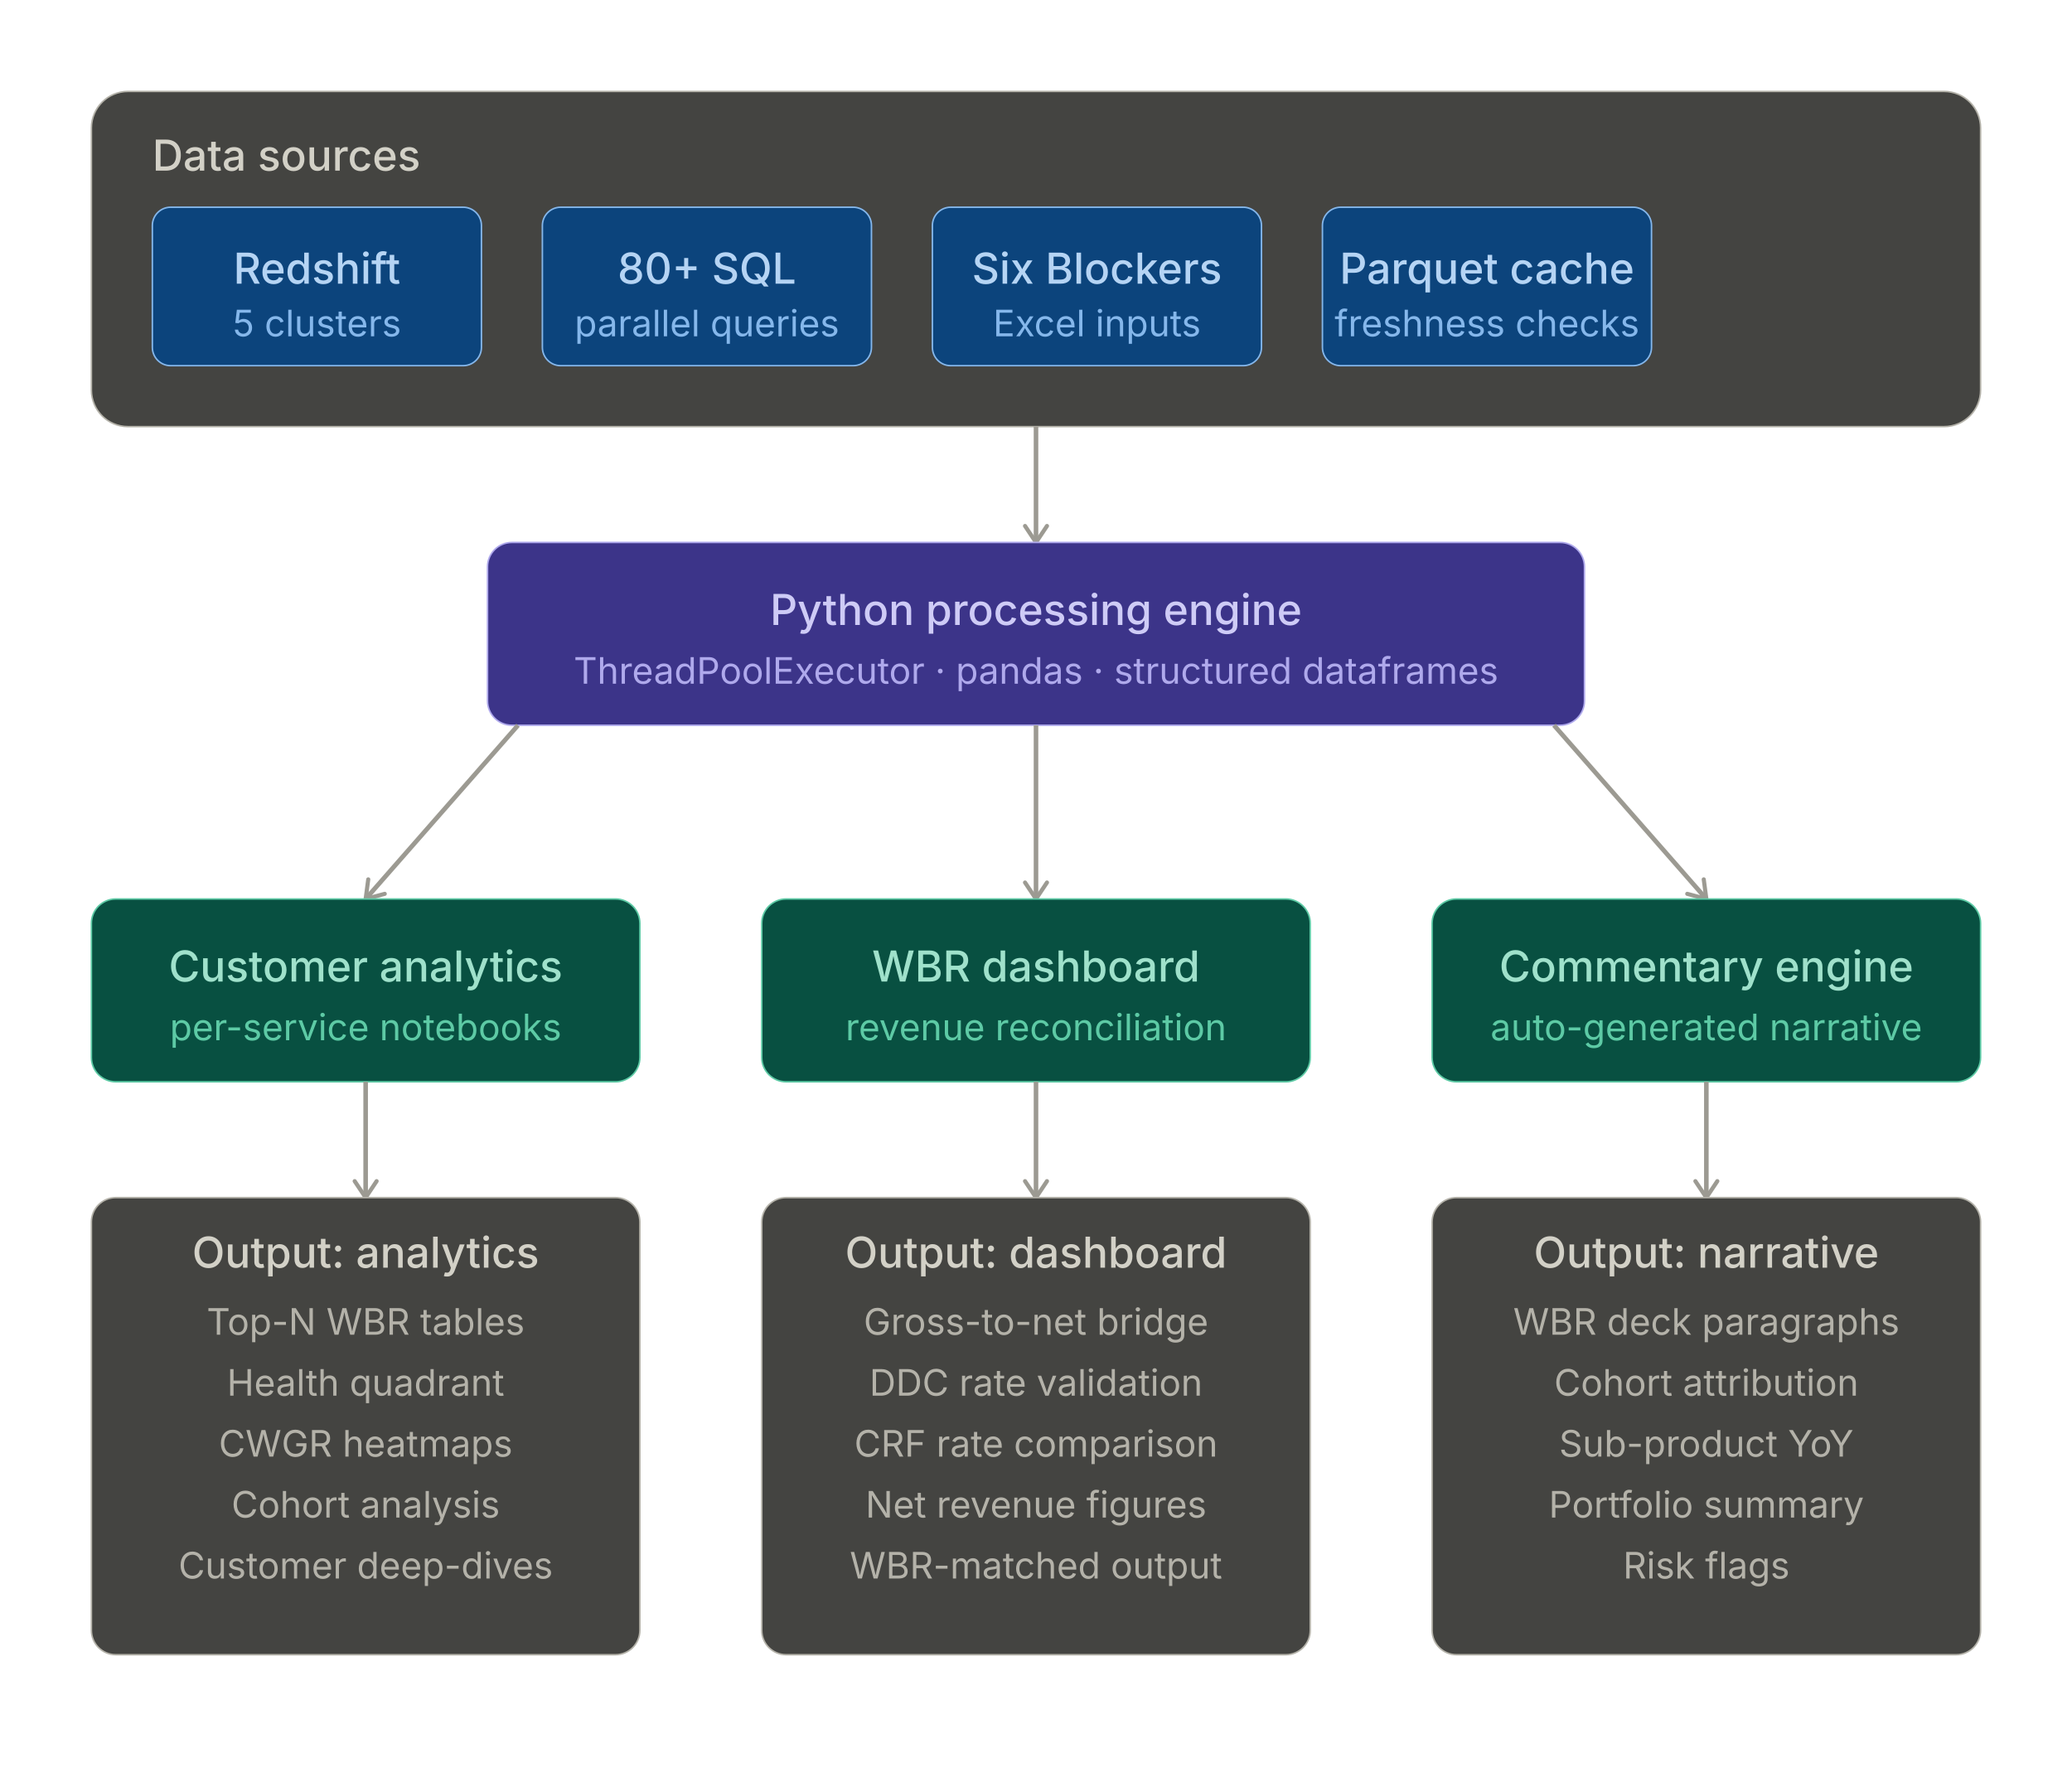
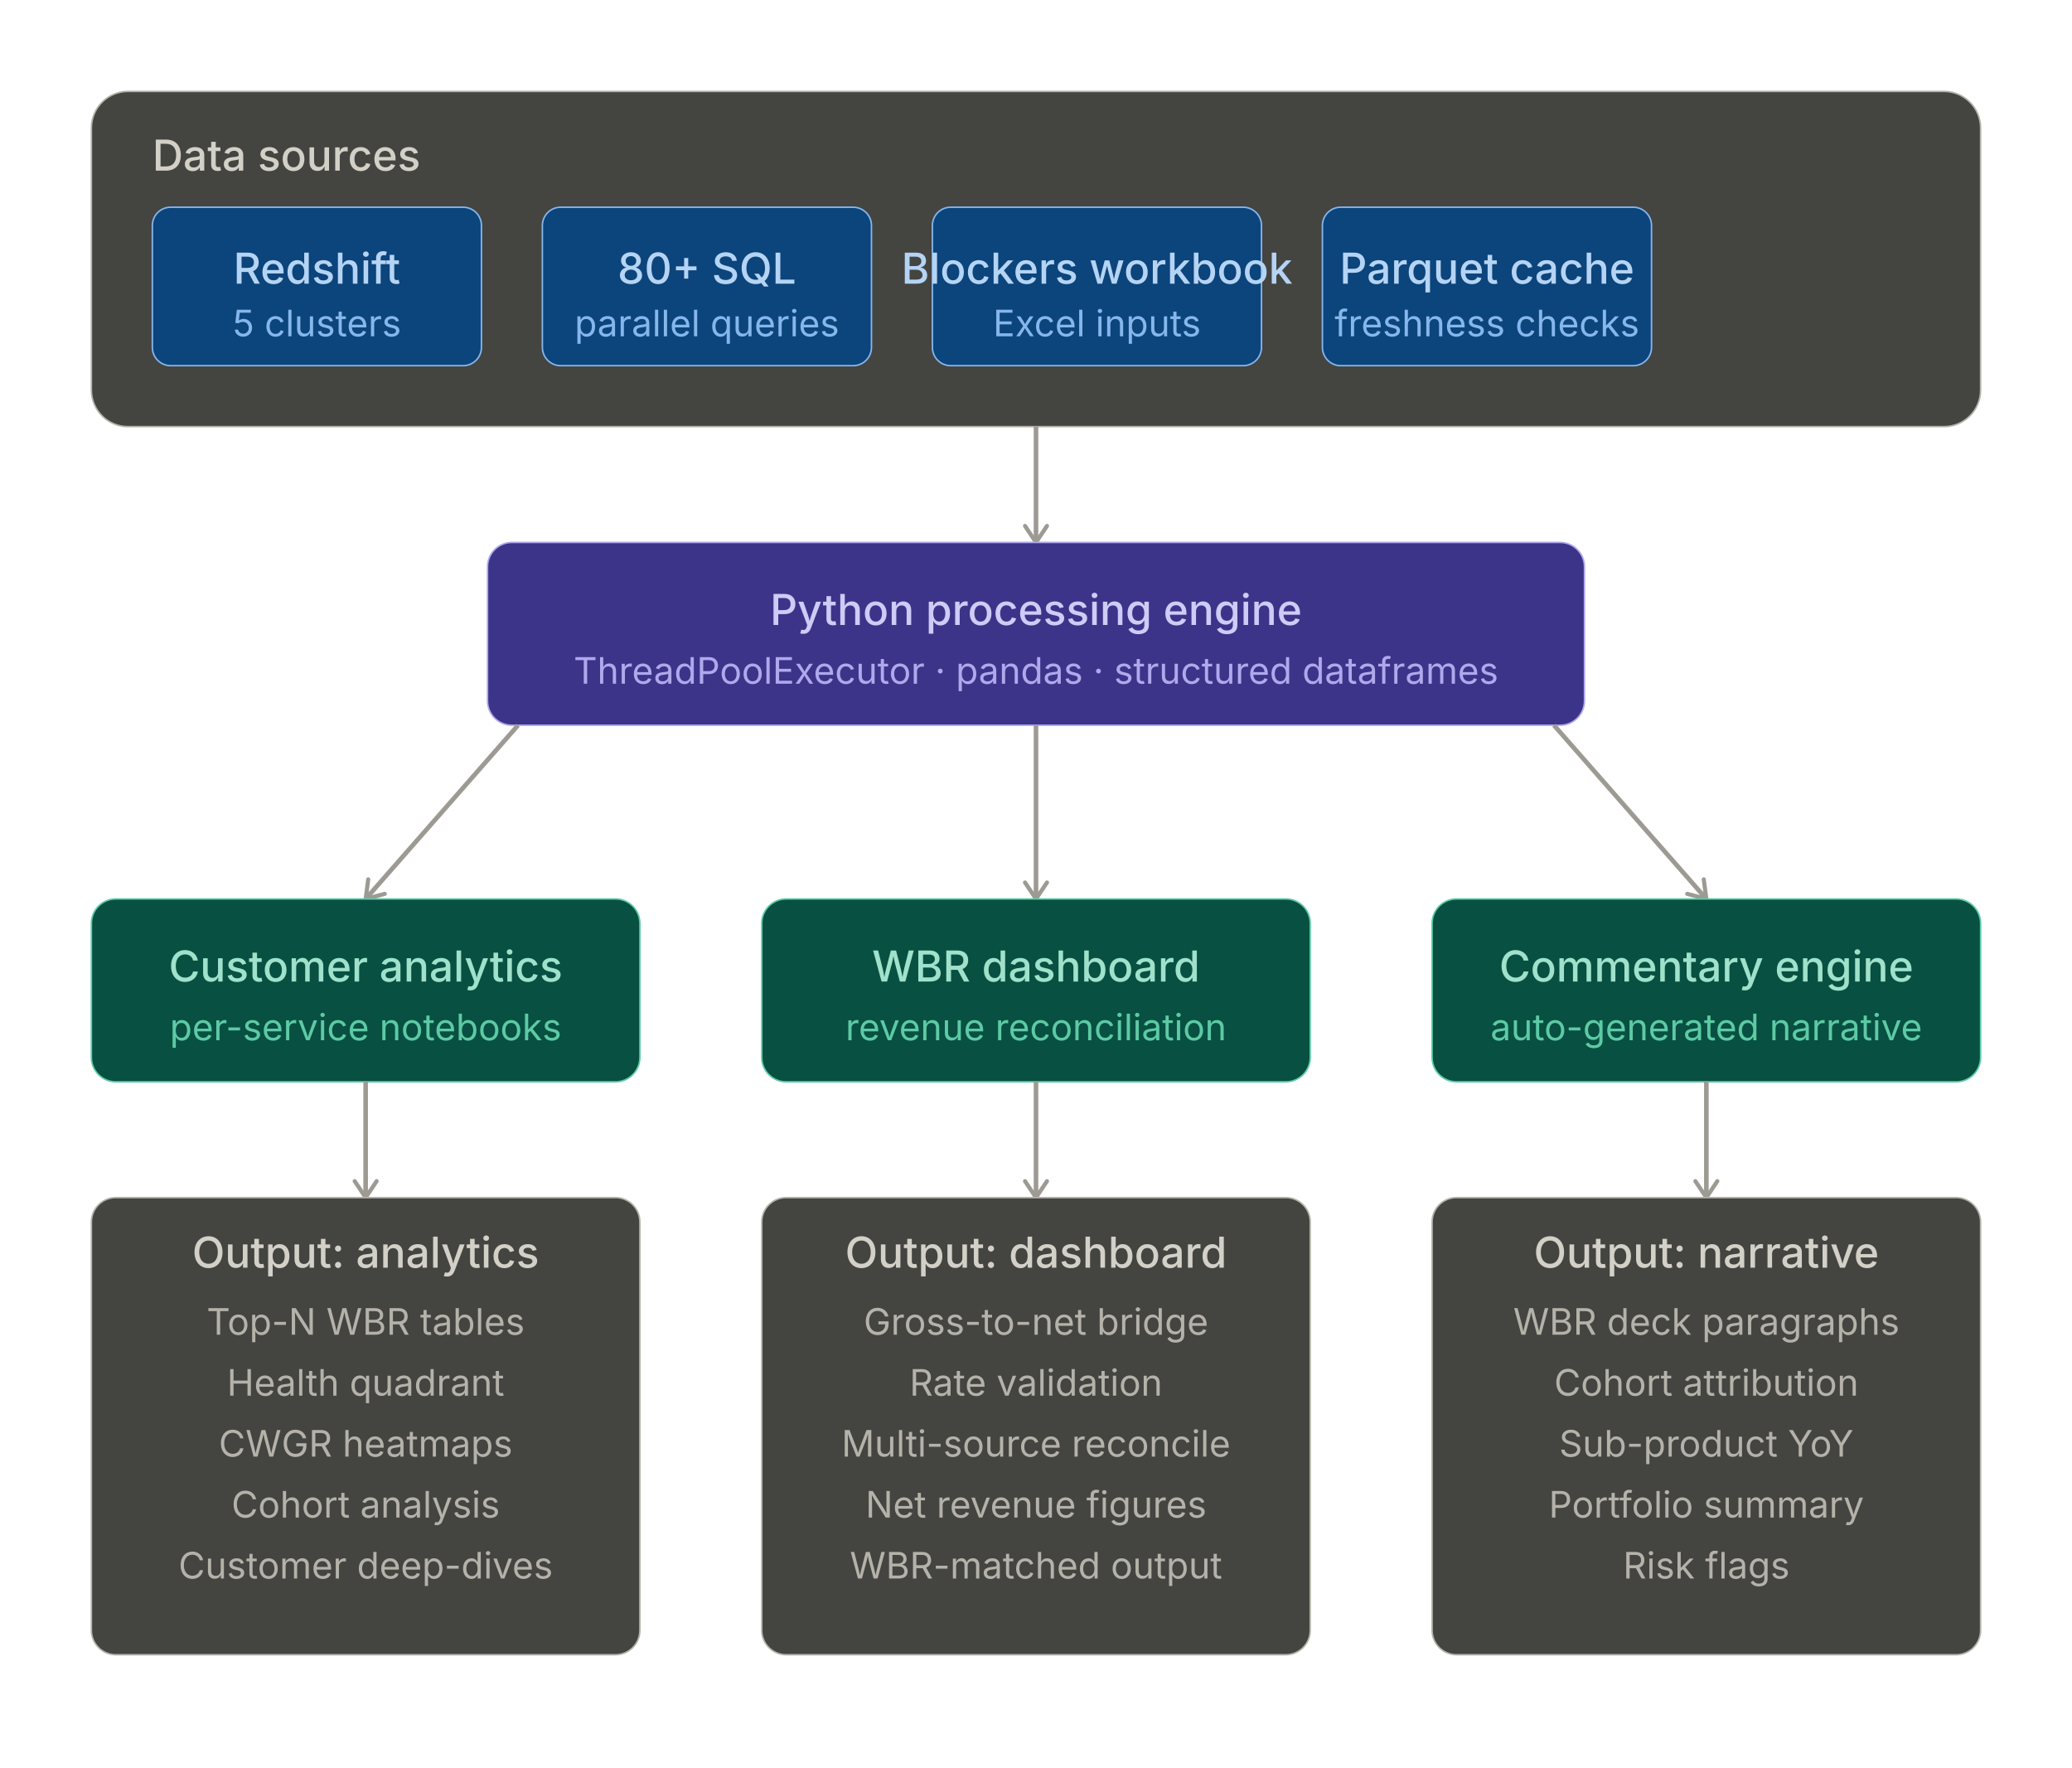
<svg xmlns="http://www.w3.org/2000/svg" width="100%" viewBox="0 0 680 580" role="img">
  <defs>
    <marker id="arrow" viewBox="0 0 10 10" refX="8" refY="5" markerWidth="6" markerHeight="6" orient="auto-start-reverse">
      <path d="M2 1L8 5L2 9" fill="none" stroke="context-stroke" stroke-width="1.5" stroke-linecap="round" stroke-linejoin="round" />
    </marker>
  </defs>
  <g style="fill:rgb(0, 0, 0);stroke:none;color:rgb(255, 255, 255);stroke-width:1px;stroke-linecap:butt;stroke-linejoin:miter;opacity:1;font-family:&quot;Anthropic Sans&quot;, -apple-system, BlinkMacSystemFont, &quot;Segoe UI&quot;, sans-serif;font-size:16px;font-weight:400;text-anchor:start;dominant-baseline:auto">
    <rect x="30" y="30" width="620" height="110" rx="12" stroke-width="0.5" style="fill:rgb(68, 68, 65);stroke:rgb(180, 178, 169);color:rgb(255, 255, 255);stroke-width:0.5px;stroke-linecap:butt;stroke-linejoin:miter;opacity:1;font-family:&quot;Anthropic Sans&quot;, -apple-system, BlinkMacSystemFont, &quot;Segoe UI&quot;, sans-serif;font-size:16px;font-weight:400;text-anchor:start;dominant-baseline:auto" />
    <text x="50" y="56" style="fill:rgb(211, 209, 199);stroke:none;color:rgb(255, 255, 255);stroke-width:1px;stroke-linecap:butt;stroke-linejoin:miter;opacity:1;font-family:&quot;Anthropic Sans&quot;, -apple-system, BlinkMacSystemFont, &quot;Segoe UI&quot;, sans-serif;font-size:14px;font-weight:500;text-anchor:start;dominant-baseline:auto">Data sources</text>
  </g>
  <g style="fill:rgb(0, 0, 0);stroke:none;color:rgb(255, 255, 255);stroke-width:1px;stroke-linecap:butt;stroke-linejoin:miter;opacity:1;font-family:&quot;Anthropic Sans&quot;, -apple-system, BlinkMacSystemFont, &quot;Segoe UI&quot;, sans-serif;font-size:16px;font-weight:400;text-anchor:start;dominant-baseline:auto">
    <rect x="50" y="68" width="108" height="52" rx="6" stroke-width="0.5" style="fill:rgb(12, 68, 124);stroke:rgb(133, 183, 235);color:rgb(255, 255, 255);stroke-width:0.5px;stroke-linecap:butt;stroke-linejoin:miter;opacity:1;font-family:&quot;Anthropic Sans&quot;, -apple-system, BlinkMacSystemFont, &quot;Segoe UI&quot;, sans-serif;font-size:16px;font-weight:400;text-anchor:start;dominant-baseline:auto" />
    <text x="104" y="88" text-anchor="middle" dominant-baseline="central" style="fill:rgb(181, 212, 244);stroke:none;color:rgb(255, 255, 255);stroke-width:1px;stroke-linecap:butt;stroke-linejoin:miter;opacity:1;font-family:&quot;Anthropic Sans&quot;, -apple-system, BlinkMacSystemFont, &quot;Segoe UI&quot;, sans-serif;font-size:14px;font-weight:500;text-anchor:middle;dominant-baseline:central">Redshift</text>
    <text x="104" y="106" text-anchor="middle" dominant-baseline="central" style="fill:rgb(133, 183, 235);stroke:none;color:rgb(255, 255, 255);stroke-width:1px;stroke-linecap:butt;stroke-linejoin:miter;opacity:1;font-family:&quot;Anthropic Sans&quot;, -apple-system, BlinkMacSystemFont, &quot;Segoe UI&quot;, sans-serif;font-size:12px;font-weight:400;text-anchor:middle;dominant-baseline:central">5 clusters</text>
  </g>
  <g style="fill:rgb(0, 0, 0);stroke:none;color:rgb(255, 255, 255);stroke-width:1px;stroke-linecap:butt;stroke-linejoin:miter;opacity:1;font-family:&quot;Anthropic Sans&quot;, -apple-system, BlinkMacSystemFont, &quot;Segoe UI&quot;, sans-serif;font-size:16px;font-weight:400;text-anchor:start;dominant-baseline:auto">
    <rect x="178" y="68" width="108" height="52" rx="6" stroke-width="0.5" style="fill:rgb(12, 68, 124);stroke:rgb(133, 183, 235);color:rgb(255, 255, 255);stroke-width:0.5px;stroke-linecap:butt;stroke-linejoin:miter;opacity:1;font-family:&quot;Anthropic Sans&quot;, -apple-system, BlinkMacSystemFont, &quot;Segoe UI&quot;, sans-serif;font-size:16px;font-weight:400;text-anchor:start;dominant-baseline:auto" />
    <text x="232" y="88" text-anchor="middle" dominant-baseline="central" style="fill:rgb(181, 212, 244);stroke:none;color:rgb(255, 255, 255);stroke-width:1px;stroke-linecap:butt;stroke-linejoin:miter;opacity:1;font-family:&quot;Anthropic Sans&quot;, -apple-system, BlinkMacSystemFont, &quot;Segoe UI&quot;, sans-serif;font-size:14px;font-weight:500;text-anchor:middle;dominant-baseline:central">80+ SQL</text>
    <text x="232" y="106" text-anchor="middle" dominant-baseline="central" style="fill:rgb(133, 183, 235);stroke:none;color:rgb(255, 255, 255);stroke-width:1px;stroke-linecap:butt;stroke-linejoin:miter;opacity:1;font-family:&quot;Anthropic Sans&quot;, -apple-system, BlinkMacSystemFont, &quot;Segoe UI&quot;, sans-serif;font-size:12px;font-weight:400;text-anchor:middle;dominant-baseline:central">parallel queries</text>
  </g>
  <g style="fill:rgb(0, 0, 0);stroke:none;color:rgb(255, 255, 255);stroke-width:1px;stroke-linecap:butt;stroke-linejoin:miter;opacity:1;font-family:&quot;Anthropic Sans&quot;, -apple-system, BlinkMacSystemFont, &quot;Segoe UI&quot;, sans-serif;font-size:16px;font-weight:400;text-anchor:start;dominant-baseline:auto">
    <rect x="306" y="68" width="108" height="52" rx="6" stroke-width="0.5" style="fill:rgb(12, 68, 124);stroke:rgb(133, 183, 235);color:rgb(255, 255, 255);stroke-width:0.5px;stroke-linecap:butt;stroke-linejoin:miter;opacity:1;font-family:&quot;Anthropic Sans&quot;, -apple-system, BlinkMacSystemFont, &quot;Segoe UI&quot;, sans-serif;font-size:16px;font-weight:400;text-anchor:start;dominant-baseline:auto" />
-     <text x="360" y="88" text-anchor="middle" dominant-baseline="central" style="fill:rgb(181, 212, 244);stroke:none;color:rgb(255, 255, 255);stroke-width:1px;stroke-linecap:butt;stroke-linejoin:miter;opacity:1;font-family:&quot;Anthropic Sans&quot;, -apple-system, BlinkMacSystemFont, &quot;Segoe UI&quot;, sans-serif;font-size:14px;font-weight:500;text-anchor:middle;dominant-baseline:central">Six Blockers</text>
+     <text x="360" y="88" text-anchor="middle" dominant-baseline="central" style="fill:rgb(181, 212, 244);stroke:none;color:rgb(255, 255, 255);stroke-width:1px;stroke-linecap:butt;stroke-linejoin:miter;opacity:1;font-family:&quot;Anthropic Sans&quot;, -apple-system, BlinkMacSystemFont, &quot;Segoe UI&quot;, sans-serif;font-size:14px;font-weight:500;text-anchor:middle;dominant-baseline:central">Blockers workbook</text>
    <text x="360" y="106" text-anchor="middle" dominant-baseline="central" style="fill:rgb(133, 183, 235);stroke:none;color:rgb(255, 255, 255);stroke-width:1px;stroke-linecap:butt;stroke-linejoin:miter;opacity:1;font-family:&quot;Anthropic Sans&quot;, -apple-system, BlinkMacSystemFont, &quot;Segoe UI&quot;, sans-serif;font-size:12px;font-weight:400;text-anchor:middle;dominant-baseline:central">Excel inputs</text>
  </g>
  <g style="fill:rgb(0, 0, 0);stroke:none;color:rgb(255, 255, 255);stroke-width:1px;stroke-linecap:butt;stroke-linejoin:miter;opacity:1;font-family:&quot;Anthropic Sans&quot;, -apple-system, BlinkMacSystemFont, &quot;Segoe UI&quot;, sans-serif;font-size:16px;font-weight:400;text-anchor:start;dominant-baseline:auto">
    <rect x="434" y="68" width="108" height="52" rx="6" stroke-width="0.5" style="fill:rgb(12, 68, 124);stroke:rgb(133, 183, 235);color:rgb(255, 255, 255);stroke-width:0.5px;stroke-linecap:butt;stroke-linejoin:miter;opacity:1;font-family:&quot;Anthropic Sans&quot;, -apple-system, BlinkMacSystemFont, &quot;Segoe UI&quot;, sans-serif;font-size:16px;font-weight:400;text-anchor:start;dominant-baseline:auto" />
    <text x="488" y="88" text-anchor="middle" dominant-baseline="central" style="fill:rgb(181, 212, 244);stroke:none;color:rgb(255, 255, 255);stroke-width:1px;stroke-linecap:butt;stroke-linejoin:miter;opacity:1;font-family:&quot;Anthropic Sans&quot;, -apple-system, BlinkMacSystemFont, &quot;Segoe UI&quot;, sans-serif;font-size:14px;font-weight:500;text-anchor:middle;dominant-baseline:central">Parquet cache</text>
    <text x="488" y="106" text-anchor="middle" dominant-baseline="central" style="fill:rgb(133, 183, 235);stroke:none;color:rgb(255, 255, 255);stroke-width:1px;stroke-linecap:butt;stroke-linejoin:miter;opacity:1;font-family:&quot;Anthropic Sans&quot;, -apple-system, BlinkMacSystemFont, &quot;Segoe UI&quot;, sans-serif;font-size:12px;font-weight:400;text-anchor:middle;dominant-baseline:central">freshness checks</text>
  </g>
  <line x1="340" y1="140" x2="340" y2="178" marker-end="url(#arrow)" stroke="#888780" style="fill:none;stroke:rgb(156, 154, 146);color:rgb(255, 255, 255);stroke-width:1.5px;stroke-linecap:butt;stroke-linejoin:miter;opacity:1;font-family:&quot;Anthropic Sans&quot;, -apple-system, BlinkMacSystemFont, &quot;Segoe UI&quot;, sans-serif;font-size:16px;font-weight:400;text-anchor:start;dominant-baseline:auto" />
  <g style="fill:rgb(0, 0, 0);stroke:none;color:rgb(255, 255, 255);stroke-width:1px;stroke-linecap:butt;stroke-linejoin:miter;opacity:1;font-family:&quot;Anthropic Sans&quot;, -apple-system, BlinkMacSystemFont, &quot;Segoe UI&quot;, sans-serif;font-size:16px;font-weight:400;text-anchor:start;dominant-baseline:auto">
    <rect x="160" y="178" width="360" height="60" rx="8" stroke-width="0.5" style="fill:rgb(60, 52, 137);stroke:rgb(175, 169, 236);color:rgb(255, 255, 255);stroke-width:0.5px;stroke-linecap:butt;stroke-linejoin:miter;opacity:1;font-family:&quot;Anthropic Sans&quot;, -apple-system, BlinkMacSystemFont, &quot;Segoe UI&quot;, sans-serif;font-size:16px;font-weight:400;text-anchor:start;dominant-baseline:auto" />
    <text x="340" y="200" text-anchor="middle" dominant-baseline="central" style="fill:rgb(206, 203, 246);stroke:none;color:rgb(255, 255, 255);stroke-width:1px;stroke-linecap:butt;stroke-linejoin:miter;opacity:1;font-family:&quot;Anthropic Sans&quot;, -apple-system, BlinkMacSystemFont, &quot;Segoe UI&quot;, sans-serif;font-size:14px;font-weight:500;text-anchor:middle;dominant-baseline:central">Python processing engine</text>
    <text x="340" y="220" text-anchor="middle" dominant-baseline="central" style="fill:rgb(175, 169, 236);stroke:none;color:rgb(255, 255, 255);stroke-width:1px;stroke-linecap:butt;stroke-linejoin:miter;opacity:1;font-family:&quot;Anthropic Sans&quot;, -apple-system, BlinkMacSystemFont, &quot;Segoe UI&quot;, sans-serif;font-size:12px;font-weight:400;text-anchor:middle;dominant-baseline:central">ThreadPoolExecutor · pandas · structured dataframes</text>
  </g>
  <line x1="170" y1="238" x2="120" y2="295" marker-end="url(#arrow)" stroke="#888780" style="fill:none;stroke:rgb(156, 154, 146);color:rgb(255, 255, 255);stroke-width:1.5px;stroke-linecap:butt;stroke-linejoin:miter;opacity:1;font-family:&quot;Anthropic Sans&quot;, -apple-system, BlinkMacSystemFont, &quot;Segoe UI&quot;, sans-serif;font-size:16px;font-weight:400;text-anchor:start;dominant-baseline:auto" />
  <line x1="340" y1="238" x2="340" y2="295" marker-end="url(#arrow)" stroke="#888780" style="fill:none;stroke:rgb(156, 154, 146);color:rgb(255, 255, 255);stroke-width:1.5px;stroke-linecap:butt;stroke-linejoin:miter;opacity:1;font-family:&quot;Anthropic Sans&quot;, -apple-system, BlinkMacSystemFont, &quot;Segoe UI&quot;, sans-serif;font-size:16px;font-weight:400;text-anchor:start;dominant-baseline:auto" />
  <line x1="510" y1="238" x2="560" y2="295" marker-end="url(#arrow)" stroke="#888780" style="fill:none;stroke:rgb(156, 154, 146);color:rgb(255, 255, 255);stroke-width:1.5px;stroke-linecap:butt;stroke-linejoin:miter;opacity:1;font-family:&quot;Anthropic Sans&quot;, -apple-system, BlinkMacSystemFont, &quot;Segoe UI&quot;, sans-serif;font-size:16px;font-weight:400;text-anchor:start;dominant-baseline:auto" />
  <g style="fill:rgb(0, 0, 0);stroke:none;color:rgb(255, 255, 255);stroke-width:1px;stroke-linecap:butt;stroke-linejoin:miter;opacity:1;font-family:&quot;Anthropic Sans&quot;, -apple-system, BlinkMacSystemFont, &quot;Segoe UI&quot;, sans-serif;font-size:16px;font-weight:400;text-anchor:start;dominant-baseline:auto">
    <rect x="30" y="295" width="180" height="60" rx="8" stroke-width="0.5" style="fill:rgb(8, 80, 65);stroke:rgb(93, 202, 165);color:rgb(255, 255, 255);stroke-width:0.5px;stroke-linecap:butt;stroke-linejoin:miter;opacity:1;font-family:&quot;Anthropic Sans&quot;, -apple-system, BlinkMacSystemFont, &quot;Segoe UI&quot;, sans-serif;font-size:16px;font-weight:400;text-anchor:start;dominant-baseline:auto" />
    <text x="120" y="317" text-anchor="middle" dominant-baseline="central" style="fill:rgb(159, 225, 203);stroke:none;color:rgb(255, 255, 255);stroke-width:1px;stroke-linecap:butt;stroke-linejoin:miter;opacity:1;font-family:&quot;Anthropic Sans&quot;, -apple-system, BlinkMacSystemFont, &quot;Segoe UI&quot;, sans-serif;font-size:14px;font-weight:500;text-anchor:middle;dominant-baseline:central">Customer analytics</text>
    <text x="120" y="337" text-anchor="middle" dominant-baseline="central" style="fill:rgb(93, 202, 165);stroke:none;color:rgb(255, 255, 255);stroke-width:1px;stroke-linecap:butt;stroke-linejoin:miter;opacity:1;font-family:&quot;Anthropic Sans&quot;, -apple-system, BlinkMacSystemFont, &quot;Segoe UI&quot;, sans-serif;font-size:12px;font-weight:400;text-anchor:middle;dominant-baseline:central">per-service notebooks</text>
  </g>
  <g style="fill:rgb(0, 0, 0);stroke:none;color:rgb(255, 255, 255);stroke-width:1px;stroke-linecap:butt;stroke-linejoin:miter;opacity:1;font-family:&quot;Anthropic Sans&quot;, -apple-system, BlinkMacSystemFont, &quot;Segoe UI&quot;, sans-serif;font-size:16px;font-weight:400;text-anchor:start;dominant-baseline:auto">
    <rect x="250" y="295" width="180" height="60" rx="8" stroke-width="0.5" style="fill:rgb(8, 80, 65);stroke:rgb(93, 202, 165);color:rgb(255, 255, 255);stroke-width:0.5px;stroke-linecap:butt;stroke-linejoin:miter;opacity:1;font-family:&quot;Anthropic Sans&quot;, -apple-system, BlinkMacSystemFont, &quot;Segoe UI&quot;, sans-serif;font-size:16px;font-weight:400;text-anchor:start;dominant-baseline:auto" />
    <text x="340" y="317" text-anchor="middle" dominant-baseline="central" style="fill:rgb(159, 225, 203);stroke:none;color:rgb(255, 255, 255);stroke-width:1px;stroke-linecap:butt;stroke-linejoin:miter;opacity:1;font-family:&quot;Anthropic Sans&quot;, -apple-system, BlinkMacSystemFont, &quot;Segoe UI&quot;, sans-serif;font-size:14px;font-weight:500;text-anchor:middle;dominant-baseline:central">WBR dashboard</text>
    <text x="340" y="337" text-anchor="middle" dominant-baseline="central" style="fill:rgb(93, 202, 165);stroke:none;color:rgb(255, 255, 255);stroke-width:1px;stroke-linecap:butt;stroke-linejoin:miter;opacity:1;font-family:&quot;Anthropic Sans&quot;, -apple-system, BlinkMacSystemFont, &quot;Segoe UI&quot;, sans-serif;font-size:12px;font-weight:400;text-anchor:middle;dominant-baseline:central">revenue reconciliation</text>
  </g>
  <g style="fill:rgb(0, 0, 0);stroke:none;color:rgb(255, 255, 255);stroke-width:1px;stroke-linecap:butt;stroke-linejoin:miter;opacity:1;font-family:&quot;Anthropic Sans&quot;, -apple-system, BlinkMacSystemFont, &quot;Segoe UI&quot;, sans-serif;font-size:16px;font-weight:400;text-anchor:start;dominant-baseline:auto">
    <rect x="470" y="295" width="180" height="60" rx="8" stroke-width="0.5" style="fill:rgb(8, 80, 65);stroke:rgb(93, 202, 165);color:rgb(255, 255, 255);stroke-width:0.5px;stroke-linecap:butt;stroke-linejoin:miter;opacity:1;font-family:&quot;Anthropic Sans&quot;, -apple-system, BlinkMacSystemFont, &quot;Segoe UI&quot;, sans-serif;font-size:16px;font-weight:400;text-anchor:start;dominant-baseline:auto" />
    <text x="560" y="317" text-anchor="middle" dominant-baseline="central" style="fill:rgb(159, 225, 203);stroke:none;color:rgb(255, 255, 255);stroke-width:1px;stroke-linecap:butt;stroke-linejoin:miter;opacity:1;font-family:&quot;Anthropic Sans&quot;, -apple-system, BlinkMacSystemFont, &quot;Segoe UI&quot;, sans-serif;font-size:14px;font-weight:500;text-anchor:middle;dominant-baseline:central">Commentary engine</text>
    <text x="560" y="337" text-anchor="middle" dominant-baseline="central" style="fill:rgb(93, 202, 165);stroke:none;color:rgb(255, 255, 255);stroke-width:1px;stroke-linecap:butt;stroke-linejoin:miter;opacity:1;font-family:&quot;Anthropic Sans&quot;, -apple-system, BlinkMacSystemFont, &quot;Segoe UI&quot;, sans-serif;font-size:12px;font-weight:400;text-anchor:middle;dominant-baseline:central">auto-generated narrative</text>
  </g>
  <line x1="120" y1="355" x2="120" y2="393" marker-end="url(#arrow)" stroke="#888780" style="fill:none;stroke:rgb(156, 154, 146);color:rgb(255, 255, 255);stroke-width:1.5px;stroke-linecap:butt;stroke-linejoin:miter;opacity:1;font-family:&quot;Anthropic Sans&quot;, -apple-system, BlinkMacSystemFont, &quot;Segoe UI&quot;, sans-serif;font-size:16px;font-weight:400;text-anchor:start;dominant-baseline:auto" />
  <line x1="340" y1="355" x2="340" y2="393" marker-end="url(#arrow)" stroke="#888780" style="fill:none;stroke:rgb(156, 154, 146);color:rgb(255, 255, 255);stroke-width:1.5px;stroke-linecap:butt;stroke-linejoin:miter;opacity:1;font-family:&quot;Anthropic Sans&quot;, -apple-system, BlinkMacSystemFont, &quot;Segoe UI&quot;, sans-serif;font-size:16px;font-weight:400;text-anchor:start;dominant-baseline:auto" />
  <line x1="560" y1="355" x2="560" y2="393" marker-end="url(#arrow)" stroke="#888780" style="fill:none;stroke:rgb(156, 154, 146);color:rgb(255, 255, 255);stroke-width:1.5px;stroke-linecap:butt;stroke-linejoin:miter;opacity:1;font-family:&quot;Anthropic Sans&quot;, -apple-system, BlinkMacSystemFont, &quot;Segoe UI&quot;, sans-serif;font-size:16px;font-weight:400;text-anchor:start;dominant-baseline:auto" />
  <g style="fill:rgb(0, 0, 0);stroke:none;color:rgb(255, 255, 255);stroke-width:1px;stroke-linecap:butt;stroke-linejoin:miter;opacity:1;font-family:&quot;Anthropic Sans&quot;, -apple-system, BlinkMacSystemFont, &quot;Segoe UI&quot;, sans-serif;font-size:16px;font-weight:400;text-anchor:start;dominant-baseline:auto">
    <rect x="30" y="393" width="180" height="150" rx="8" stroke-width="0.5" style="fill:rgb(68, 68, 65);stroke:rgb(180, 178, 169);color:rgb(255, 255, 255);stroke-width:0.5px;stroke-linecap:butt;stroke-linejoin:miter;opacity:1;font-family:&quot;Anthropic Sans&quot;, -apple-system, BlinkMacSystemFont, &quot;Segoe UI&quot;, sans-serif;font-size:16px;font-weight:400;text-anchor:start;dominant-baseline:auto" />
    <text x="120" y="416" text-anchor="middle" style="fill:rgb(211, 209, 199);stroke:none;color:rgb(255, 255, 255);stroke-width:1px;stroke-linecap:butt;stroke-linejoin:miter;opacity:1;font-family:&quot;Anthropic Sans&quot;, -apple-system, BlinkMacSystemFont, &quot;Segoe UI&quot;, sans-serif;font-size:14px;font-weight:500;text-anchor:middle;dominant-baseline:auto">Output: analytics</text>
    <text x="120" y="438" text-anchor="middle" style="fill:rgb(180, 178, 169);stroke:none;color:rgb(255, 255, 255);stroke-width:1px;stroke-linecap:butt;stroke-linejoin:miter;opacity:1;font-family:&quot;Anthropic Sans&quot;, -apple-system, BlinkMacSystemFont, &quot;Segoe UI&quot;, sans-serif;font-size:12px;font-weight:400;text-anchor:middle;dominant-baseline:auto">Top-N WBR tables</text>
    <text x="120" y="458" text-anchor="middle" style="fill:rgb(180, 178, 169);stroke:none;color:rgb(255, 255, 255);stroke-width:1px;stroke-linecap:butt;stroke-linejoin:miter;opacity:1;font-family:&quot;Anthropic Sans&quot;, -apple-system, BlinkMacSystemFont, &quot;Segoe UI&quot;, sans-serif;font-size:12px;font-weight:400;text-anchor:middle;dominant-baseline:auto">Health quadrant</text>
    <text x="120" y="478" text-anchor="middle" style="fill:rgb(180, 178, 169);stroke:none;color:rgb(255, 255, 255);stroke-width:1px;stroke-linecap:butt;stroke-linejoin:miter;opacity:1;font-family:&quot;Anthropic Sans&quot;, -apple-system, BlinkMacSystemFont, &quot;Segoe UI&quot;, sans-serif;font-size:12px;font-weight:400;text-anchor:middle;dominant-baseline:auto">CWGR heatmaps</text>
    <text x="120" y="498" text-anchor="middle" style="fill:rgb(180, 178, 169);stroke:none;color:rgb(255, 255, 255);stroke-width:1px;stroke-linecap:butt;stroke-linejoin:miter;opacity:1;font-family:&quot;Anthropic Sans&quot;, -apple-system, BlinkMacSystemFont, &quot;Segoe UI&quot;, sans-serif;font-size:12px;font-weight:400;text-anchor:middle;dominant-baseline:auto">Cohort analysis</text>
    <text x="120" y="518" text-anchor="middle" style="fill:rgb(180, 178, 169);stroke:none;color:rgb(255, 255, 255);stroke-width:1px;stroke-linecap:butt;stroke-linejoin:miter;opacity:1;font-family:&quot;Anthropic Sans&quot;, -apple-system, BlinkMacSystemFont, &quot;Segoe UI&quot;, sans-serif;font-size:12px;font-weight:400;text-anchor:middle;dominant-baseline:auto">Customer deep-dives</text>
  </g>
  <g style="fill:rgb(0, 0, 0);stroke:none;color:rgb(255, 255, 255);stroke-width:1px;stroke-linecap:butt;stroke-linejoin:miter;opacity:1;font-family:&quot;Anthropic Sans&quot;, -apple-system, BlinkMacSystemFont, &quot;Segoe UI&quot;, sans-serif;font-size:16px;font-weight:400;text-anchor:start;dominant-baseline:auto">
    <rect x="250" y="393" width="180" height="150" rx="8" stroke-width="0.5" style="fill:rgb(68, 68, 65);stroke:rgb(180, 178, 169);color:rgb(255, 255, 255);stroke-width:0.5px;stroke-linecap:butt;stroke-linejoin:miter;opacity:1;font-family:&quot;Anthropic Sans&quot;, -apple-system, BlinkMacSystemFont, &quot;Segoe UI&quot;, sans-serif;font-size:16px;font-weight:400;text-anchor:start;dominant-baseline:auto" />
    <text x="340" y="416" text-anchor="middle" style="fill:rgb(211, 209, 199);stroke:none;color:rgb(255, 255, 255);stroke-width:1px;stroke-linecap:butt;stroke-linejoin:miter;opacity:1;font-family:&quot;Anthropic Sans&quot;, -apple-system, BlinkMacSystemFont, &quot;Segoe UI&quot;, sans-serif;font-size:14px;font-weight:500;text-anchor:middle;dominant-baseline:auto">Output: dashboard</text>
    <text x="340" y="438" text-anchor="middle" style="fill:rgb(180, 178, 169);stroke:none;color:rgb(255, 255, 255);stroke-width:1px;stroke-linecap:butt;stroke-linejoin:miter;opacity:1;font-family:&quot;Anthropic Sans&quot;, -apple-system, BlinkMacSystemFont, &quot;Segoe UI&quot;, sans-serif;font-size:12px;font-weight:400;text-anchor:middle;dominant-baseline:auto">Gross-to-net bridge</text>
-     <text x="340" y="458" text-anchor="middle" style="fill:rgb(180, 178, 169);stroke:none;color:rgb(255, 255, 255);stroke-width:1px;stroke-linecap:butt;stroke-linejoin:miter;opacity:1;font-family:&quot;Anthropic Sans&quot;, -apple-system, BlinkMacSystemFont, &quot;Segoe UI&quot;, sans-serif;font-size:12px;font-weight:400;text-anchor:middle;dominant-baseline:auto">DDC rate validation</text>
-     <text x="340" y="478" text-anchor="middle" style="fill:rgb(180, 178, 169);stroke:none;color:rgb(255, 255, 255);stroke-width:1px;stroke-linecap:butt;stroke-linejoin:miter;opacity:1;font-family:&quot;Anthropic Sans&quot;, -apple-system, BlinkMacSystemFont, &quot;Segoe UI&quot;, sans-serif;font-size:12px;font-weight:400;text-anchor:middle;dominant-baseline:auto">CRF rate comparison</text>
+     <text x="340" y="458" text-anchor="middle" style="fill:rgb(180, 178, 169);stroke:none;color:rgb(255, 255, 255);stroke-width:1px;stroke-linecap:butt;stroke-linejoin:miter;opacity:1;font-family:&quot;Anthropic Sans&quot;, -apple-system, BlinkMacSystemFont, &quot;Segoe UI&quot;, sans-serif;font-size:12px;font-weight:400;text-anchor:middle;dominant-baseline:auto">Rate validation</text>
+     <text x="340" y="478" text-anchor="middle" style="fill:rgb(180, 178, 169);stroke:none;color:rgb(255, 255, 255);stroke-width:1px;stroke-linecap:butt;stroke-linejoin:miter;opacity:1;font-family:&quot;Anthropic Sans&quot;, -apple-system, BlinkMacSystemFont, &quot;Segoe UI&quot;, sans-serif;font-size:12px;font-weight:400;text-anchor:middle;dominant-baseline:auto">Multi-source reconcile</text>
    <text x="340" y="498" text-anchor="middle" style="fill:rgb(180, 178, 169);stroke:none;color:rgb(255, 255, 255);stroke-width:1px;stroke-linecap:butt;stroke-linejoin:miter;opacity:1;font-family:&quot;Anthropic Sans&quot;, -apple-system, BlinkMacSystemFont, &quot;Segoe UI&quot;, sans-serif;font-size:12px;font-weight:400;text-anchor:middle;dominant-baseline:auto">Net revenue figures</text>
    <text x="340" y="518" text-anchor="middle" style="fill:rgb(180, 178, 169);stroke:none;color:rgb(255, 255, 255);stroke-width:1px;stroke-linecap:butt;stroke-linejoin:miter;opacity:1;font-family:&quot;Anthropic Sans&quot;, -apple-system, BlinkMacSystemFont, &quot;Segoe UI&quot;, sans-serif;font-size:12px;font-weight:400;text-anchor:middle;dominant-baseline:auto">WBR-matched output</text>
  </g>
  <g style="fill:rgb(0, 0, 0);stroke:none;color:rgb(255, 255, 255);stroke-width:1px;stroke-linecap:butt;stroke-linejoin:miter;opacity:1;font-family:&quot;Anthropic Sans&quot;, -apple-system, BlinkMacSystemFont, &quot;Segoe UI&quot;, sans-serif;font-size:16px;font-weight:400;text-anchor:start;dominant-baseline:auto">
    <rect x="470" y="393" width="180" height="150" rx="8" stroke-width="0.5" style="fill:rgb(68, 68, 65);stroke:rgb(180, 178, 169);color:rgb(255, 255, 255);stroke-width:0.5px;stroke-linecap:butt;stroke-linejoin:miter;opacity:1;font-family:&quot;Anthropic Sans&quot;, -apple-system, BlinkMacSystemFont, &quot;Segoe UI&quot;, sans-serif;font-size:16px;font-weight:400;text-anchor:start;dominant-baseline:auto" />
    <text x="560" y="416" text-anchor="middle" style="fill:rgb(211, 209, 199);stroke:none;color:rgb(255, 255, 255);stroke-width:1px;stroke-linecap:butt;stroke-linejoin:miter;opacity:1;font-family:&quot;Anthropic Sans&quot;, -apple-system, BlinkMacSystemFont, &quot;Segoe UI&quot;, sans-serif;font-size:14px;font-weight:500;text-anchor:middle;dominant-baseline:auto">Output: narrative</text>
    <text x="560" y="438" text-anchor="middle" style="fill:rgb(180, 178, 169);stroke:none;color:rgb(255, 255, 255);stroke-width:1px;stroke-linecap:butt;stroke-linejoin:miter;opacity:1;font-family:&quot;Anthropic Sans&quot;, -apple-system, BlinkMacSystemFont, &quot;Segoe UI&quot;, sans-serif;font-size:12px;font-weight:400;text-anchor:middle;dominant-baseline:auto">WBR deck paragraphs</text>
    <text x="560" y="458" text-anchor="middle" style="fill:rgb(180, 178, 169);stroke:none;color:rgb(255, 255, 255);stroke-width:1px;stroke-linecap:butt;stroke-linejoin:miter;opacity:1;font-family:&quot;Anthropic Sans&quot;, -apple-system, BlinkMacSystemFont, &quot;Segoe UI&quot;, sans-serif;font-size:12px;font-weight:400;text-anchor:middle;dominant-baseline:auto">Cohort attribution</text>
    <text x="560" y="478" text-anchor="middle" style="fill:rgb(180, 178, 169);stroke:none;color:rgb(255, 255, 255);stroke-width:1px;stroke-linecap:butt;stroke-linejoin:miter;opacity:1;font-family:&quot;Anthropic Sans&quot;, -apple-system, BlinkMacSystemFont, &quot;Segoe UI&quot;, sans-serif;font-size:12px;font-weight:400;text-anchor:middle;dominant-baseline:auto">Sub-product YoY</text>
    <text x="560" y="498" text-anchor="middle" style="fill:rgb(180, 178, 169);stroke:none;color:rgb(255, 255, 255);stroke-width:1px;stroke-linecap:butt;stroke-linejoin:miter;opacity:1;font-family:&quot;Anthropic Sans&quot;, -apple-system, BlinkMacSystemFont, &quot;Segoe UI&quot;, sans-serif;font-size:12px;font-weight:400;text-anchor:middle;dominant-baseline:auto">Portfolio summary</text>
    <text x="560" y="518" text-anchor="middle" style="fill:rgb(180, 178, 169);stroke:none;color:rgb(255, 255, 255);stroke-width:1px;stroke-linecap:butt;stroke-linejoin:miter;opacity:1;font-family:&quot;Anthropic Sans&quot;, -apple-system, BlinkMacSystemFont, &quot;Segoe UI&quot;, sans-serif;font-size:12px;font-weight:400;text-anchor:middle;dominant-baseline:auto">Risk flags</text>
  </g>
</svg>
